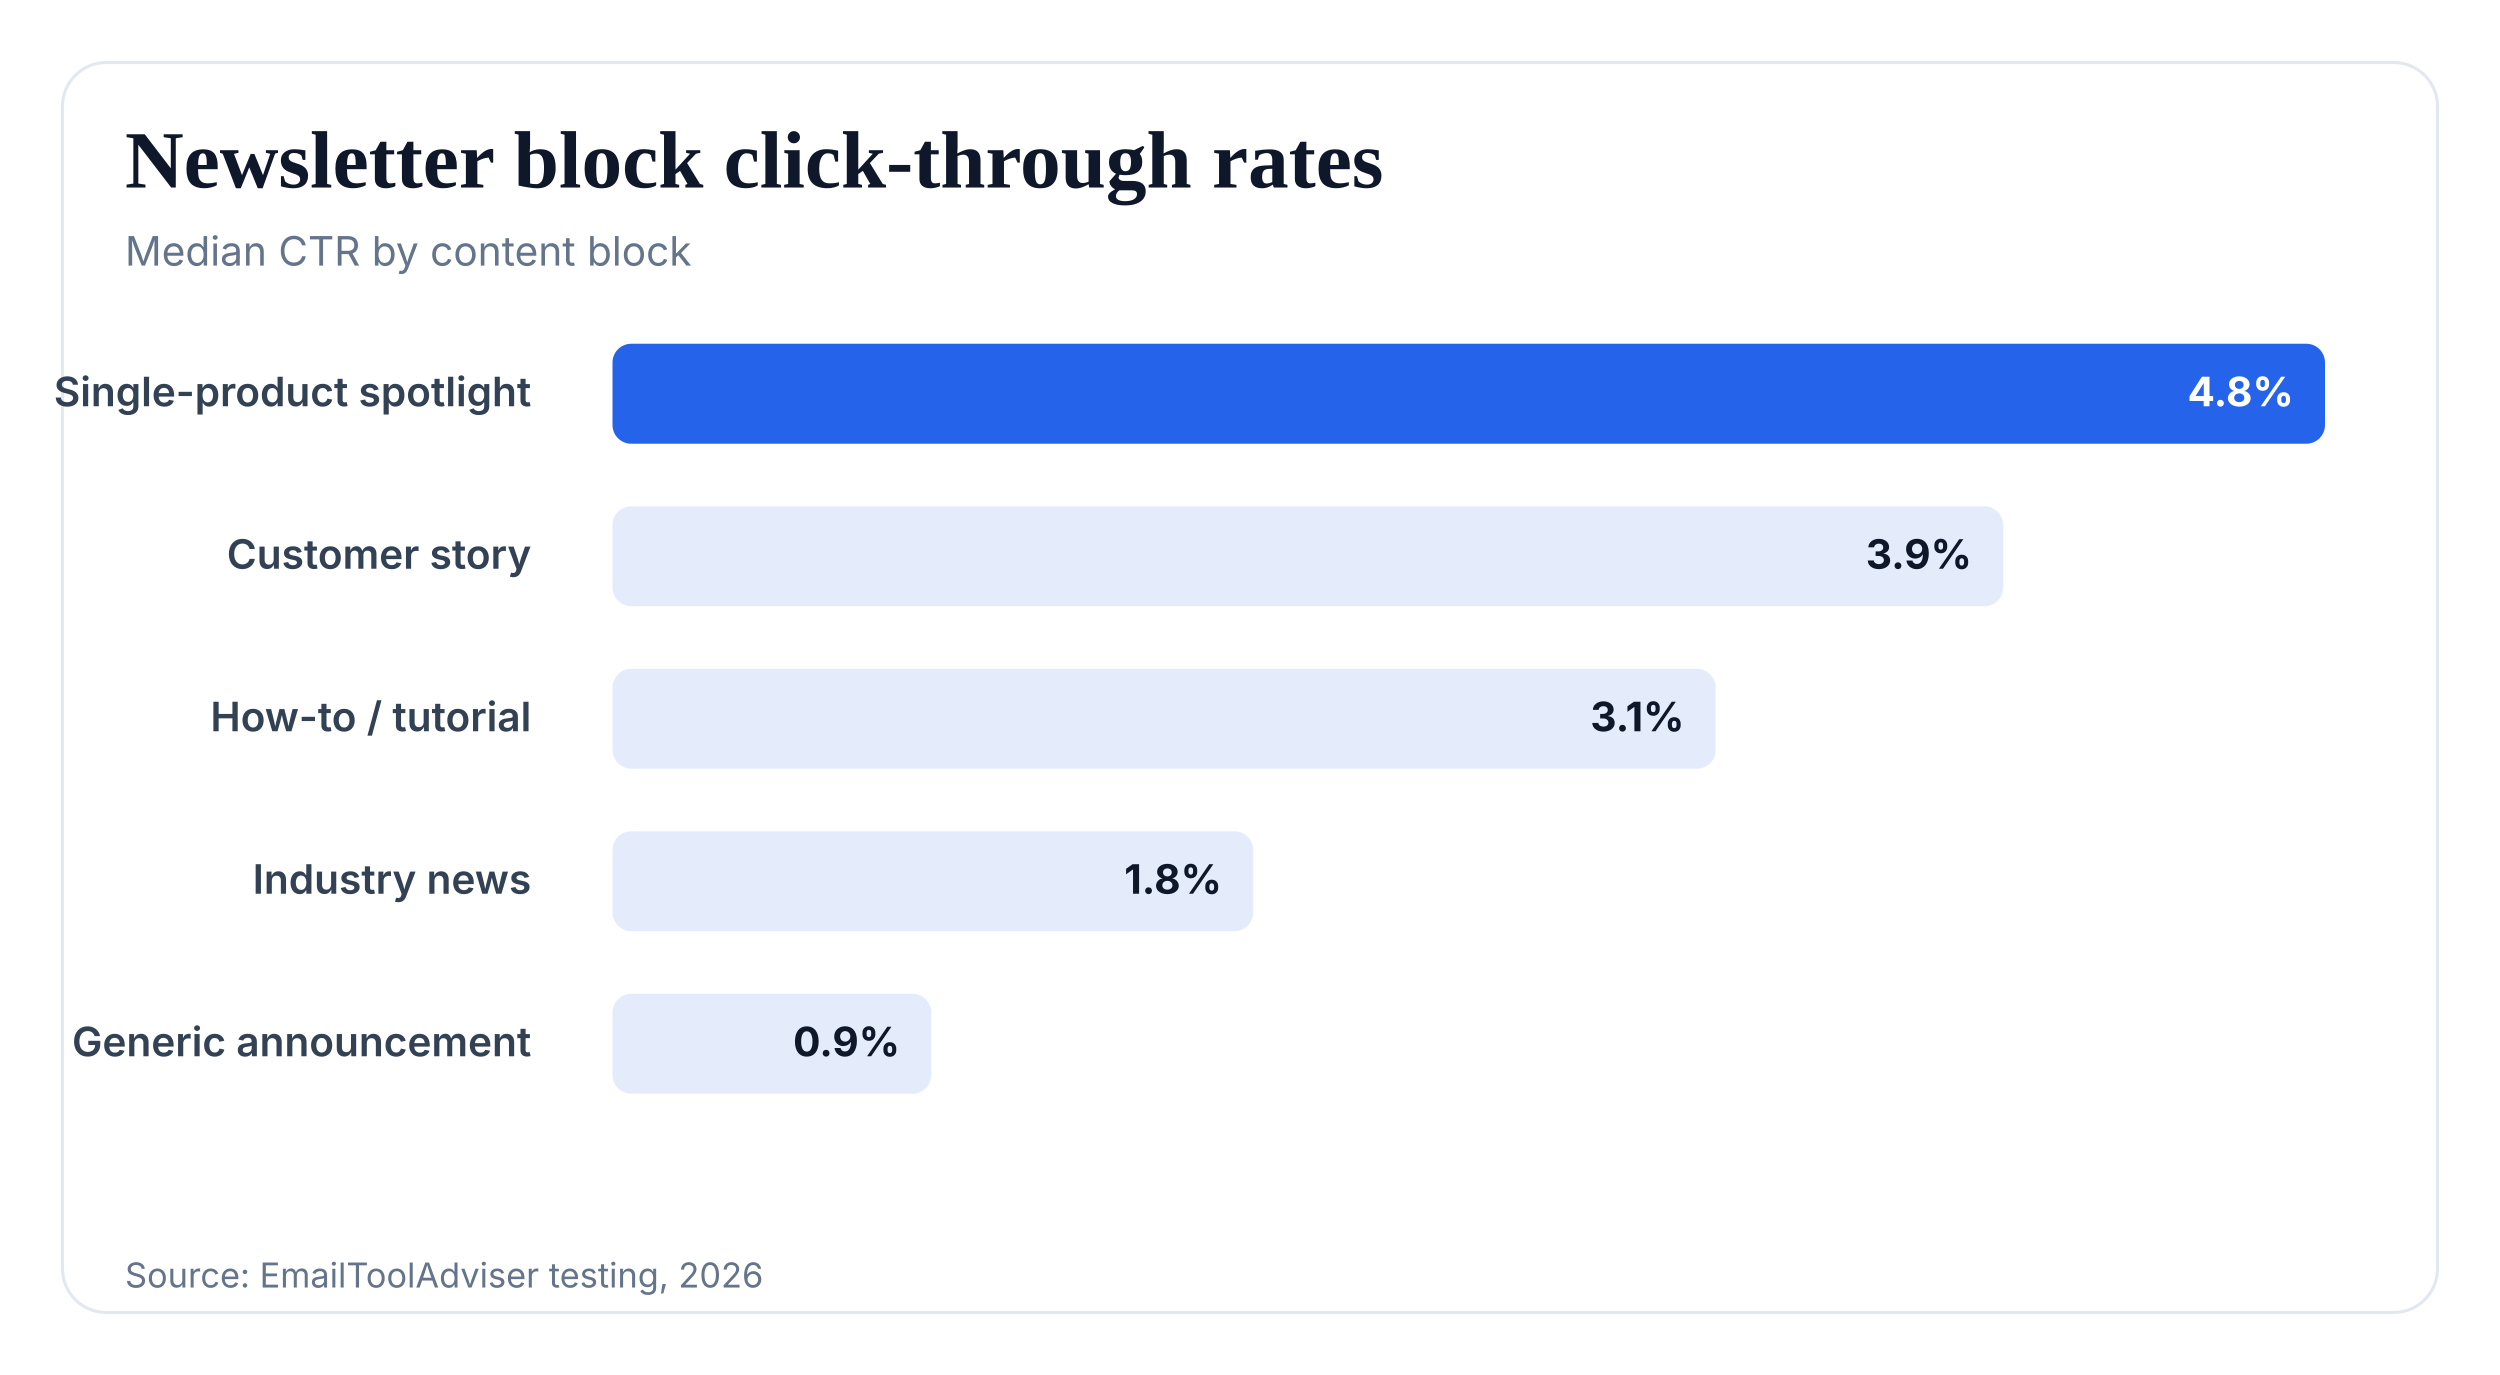
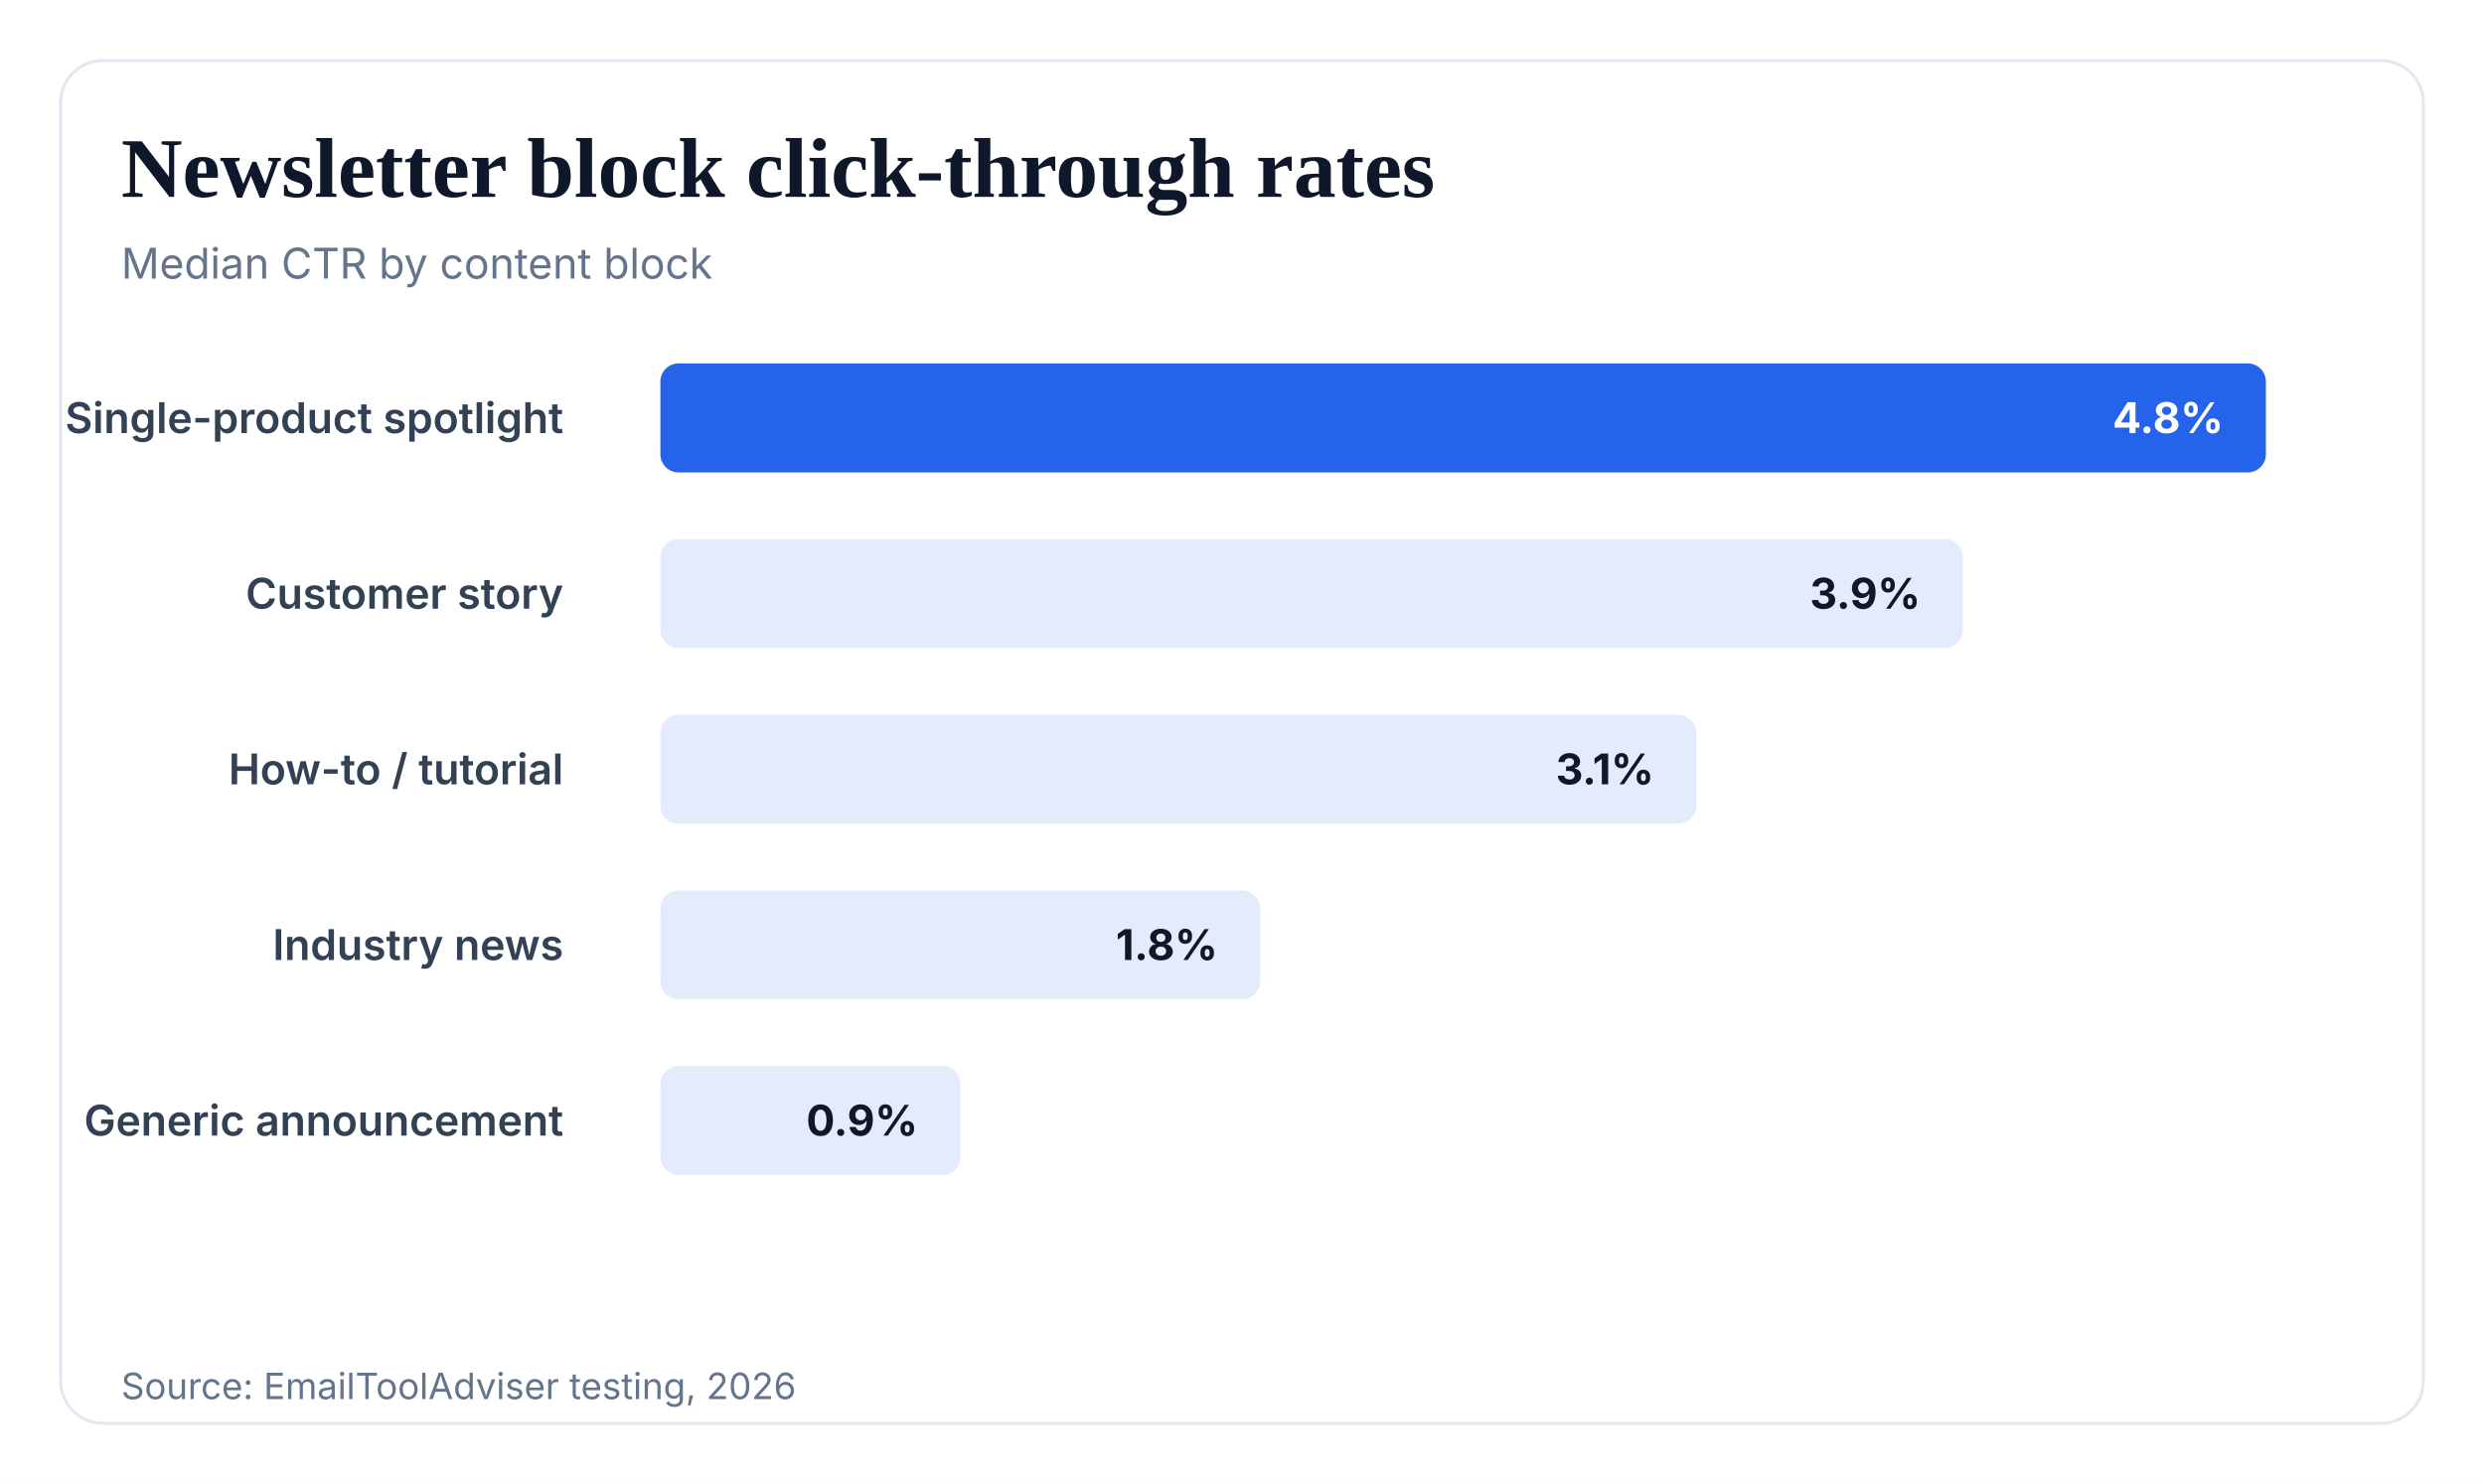
- <svg xmlns="http://www.w3.org/2000/svg" viewBox="0 0 800 440" preserveAspectRatio="xMinYMin meet" role="img" style="width:100%;height:auto;">
+ <svg xmlns="http://www.w3.org/2000/svg" viewBox="0 0 820 490" preserveAspectRatio="xMinYMin meet" role="img" style="width:100%;height:auto;">
  <style>
  .serif  { font-family: Georgia, 'Times New Roman', 'Playfair Display', serif; font-weight: 800; }
  .sans   { font-family: system-ui, -apple-system, BlinkMacSystemFont, 'Segoe UI', sans-serif; }
  .label  { font-family: system-ui, sans-serif; font-weight: 700; text-transform: uppercase; letter-spacing: 0.08em; }
</style>
-   <rect width="800" height="440" fill="#ffffff" />
-   <rect x="20" y="20" rx="14" ry="14" width="760" height="400" fill="#ffffff" stroke="#e2e8f0" stroke-width="1" />
-   <text x="40" y="60" class="serif" font-size="26" fill="#0f172a">Newsletter block click-through rates</text>
-   <text x="40" y="85" class="sans" font-size="13" fill="#64748b">Median CTR by content block</text>
-   <text x="170" y="130" class="sans" font-size="13" fill="#334155" text-anchor="end" font-weight="600">Single-product spotlight</text>
-   <rect x="196" y="110" rx="6" ry="6" width="548" height="32" fill="#2563eb" />
-   <text x="734" y="130" class="sans" font-size="13" fill="#ffffff" text-anchor="end" font-weight="700">4.8%</text>
-   <text x="170" y="182" class="sans" font-size="13" fill="#334155" text-anchor="end" font-weight="600">Customer story</text>
-   <rect x="196" y="162" rx="6" ry="6" width="445" height="32" fill="#e4ecfc" />
-   <text x="631" y="182" class="sans" font-size="13" fill="#0f172a" text-anchor="end" font-weight="700">3.9%</text>
-   <text x="170" y="234" class="sans" font-size="13" fill="#334155" text-anchor="end" font-weight="600">How-to / tutorial</text>
-   <rect x="196" y="214" rx="6" ry="6" width="353" height="32" fill="#e4ecfc" />
-   <text x="539" y="234" class="sans" font-size="13" fill="#0f172a" text-anchor="end" font-weight="700">3.1%</text>
-   <text x="170" y="286" class="sans" font-size="13" fill="#334155" text-anchor="end" font-weight="600">Industry news</text>
-   <rect x="196" y="266" rx="6" ry="6" width="205" height="32" fill="#e4ecfc" />
-   <text x="391" y="286" class="sans" font-size="13" fill="#0f172a" text-anchor="end" font-weight="700">1.8%</text>
-   <text x="170" y="338" class="sans" font-size="13" fill="#334155" text-anchor="end" font-weight="600">Generic announcement</text>
-   <rect x="196" y="318" rx="6" ry="6" width="102" height="32" fill="#e4ecfc" />
-   <text x="288" y="338" class="sans" font-size="13" fill="#0f172a" text-anchor="end" font-weight="700">0.9%</text>
-   <text x="40" y="412" class="sans" font-size="11" fill="#64748b">Source: EmailToolAdviser testing, 2026</text>
+   <rect width="820" height="490" fill="#ffffff" />
+   <rect x="20" y="20" rx="14" ry="14" width="780" height="450" fill="#ffffff" stroke="#e2e8f0" stroke-width="1" />
+   <text x="40" y="65" class="serif" font-size="28" fill="#0f172a">Newsletter block click-through rates</text>
+   <text x="40" y="92" class="sans" font-size="14" fill="#64748b">Median CTR by content block</text>
+   <text x="186" y="143" class="sans" font-size="14" fill="#334155" text-anchor="end" font-weight="600">Single-product spotlight</text>
+   <rect x="218" y="120" rx="6" ry="6" width="530" height="36" fill="#2563eb" />
+   <text x="734" y="143" class="sans" font-size="14" fill="#ffffff" text-anchor="end" font-weight="700">4.8%</text>
+   <text x="186" y="201" class="sans" font-size="14" fill="#334155" text-anchor="end" font-weight="600">Customer story</text>
+   <rect x="218" y="178" rx="6" ry="6" width="430" height="36" fill="#e4ecfc" />
+   <text x="634" y="201" class="sans" font-size="14" fill="#0f172a" text-anchor="end" font-weight="700">3.9%</text>
+   <text x="186" y="259" class="sans" font-size="14" fill="#334155" text-anchor="end" font-weight="600">How-to / tutorial</text>
+   <rect x="218" y="236" rx="6" ry="6" width="342" height="36" fill="#e4ecfc" />
+   <text x="546" y="259" class="sans" font-size="14" fill="#0f172a" text-anchor="end" font-weight="700">3.1%</text>
+   <text x="186" y="317" class="sans" font-size="14" fill="#334155" text-anchor="end" font-weight="600">Industry news</text>
+   <rect x="218" y="294" rx="6" ry="6" width="198" height="36" fill="#e4ecfc" />
+   <text x="402" y="317" class="sans" font-size="14" fill="#0f172a" text-anchor="end" font-weight="700">1.8%</text>
+   <text x="186" y="375" class="sans" font-size="14" fill="#334155" text-anchor="end" font-weight="600">Generic announcement</text>
+   <rect x="218" y="352" rx="6" ry="6" width="99" height="36" fill="#e4ecfc" />
+   <text x="303" y="375" class="sans" font-size="14" fill="#0f172a" text-anchor="end" font-weight="700">0.9%</text>
+   <text x="40" y="462" class="sans" font-size="12" fill="#64748b">Source: EmailToolAdviser testing, 2026</text>
</svg>
